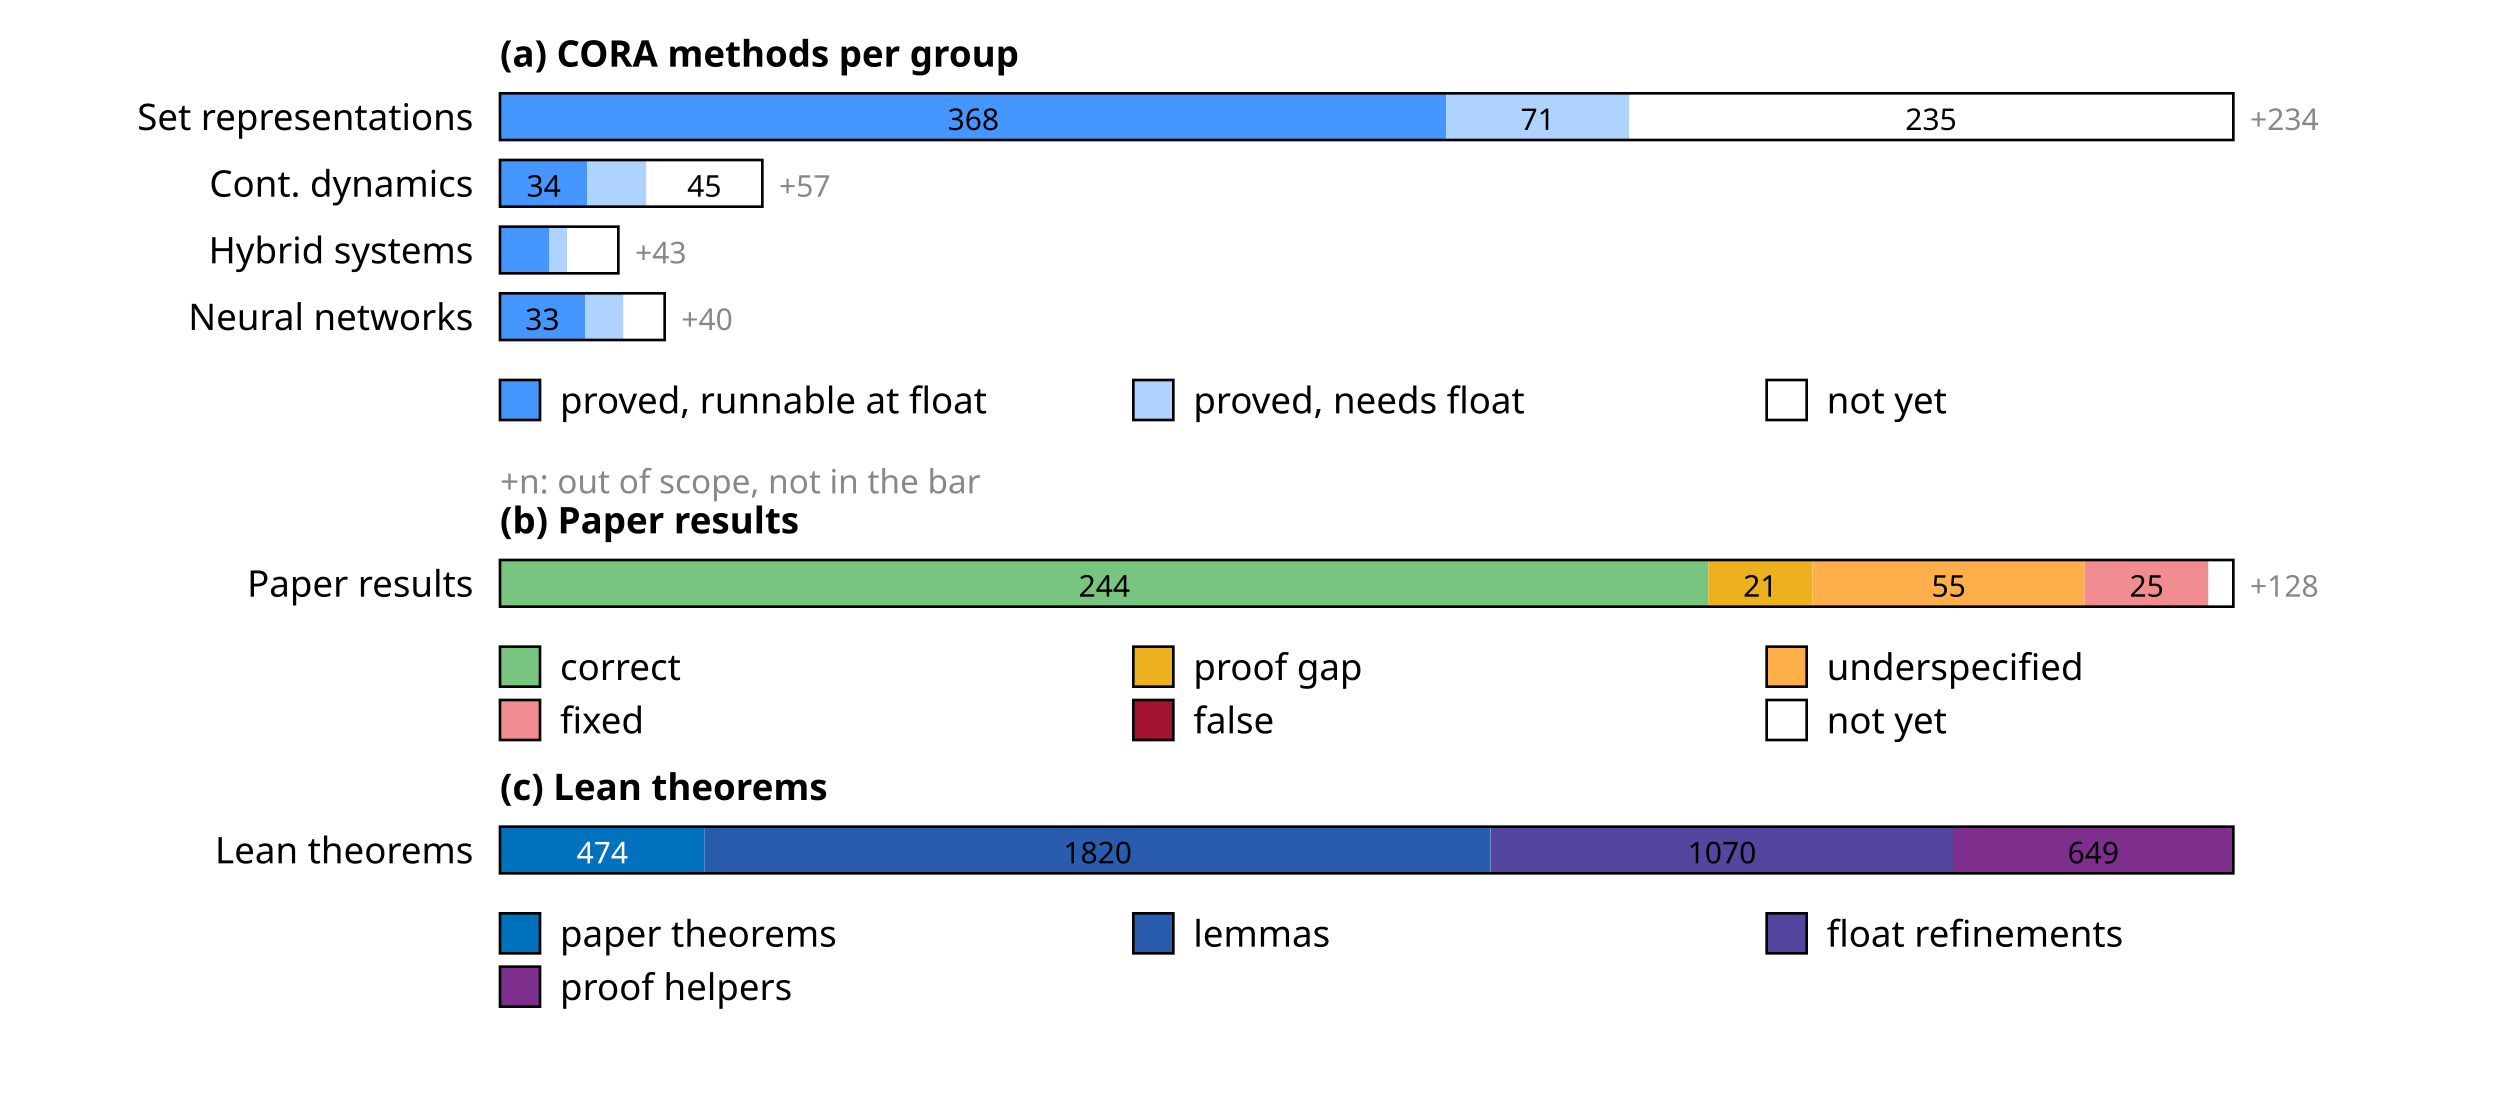
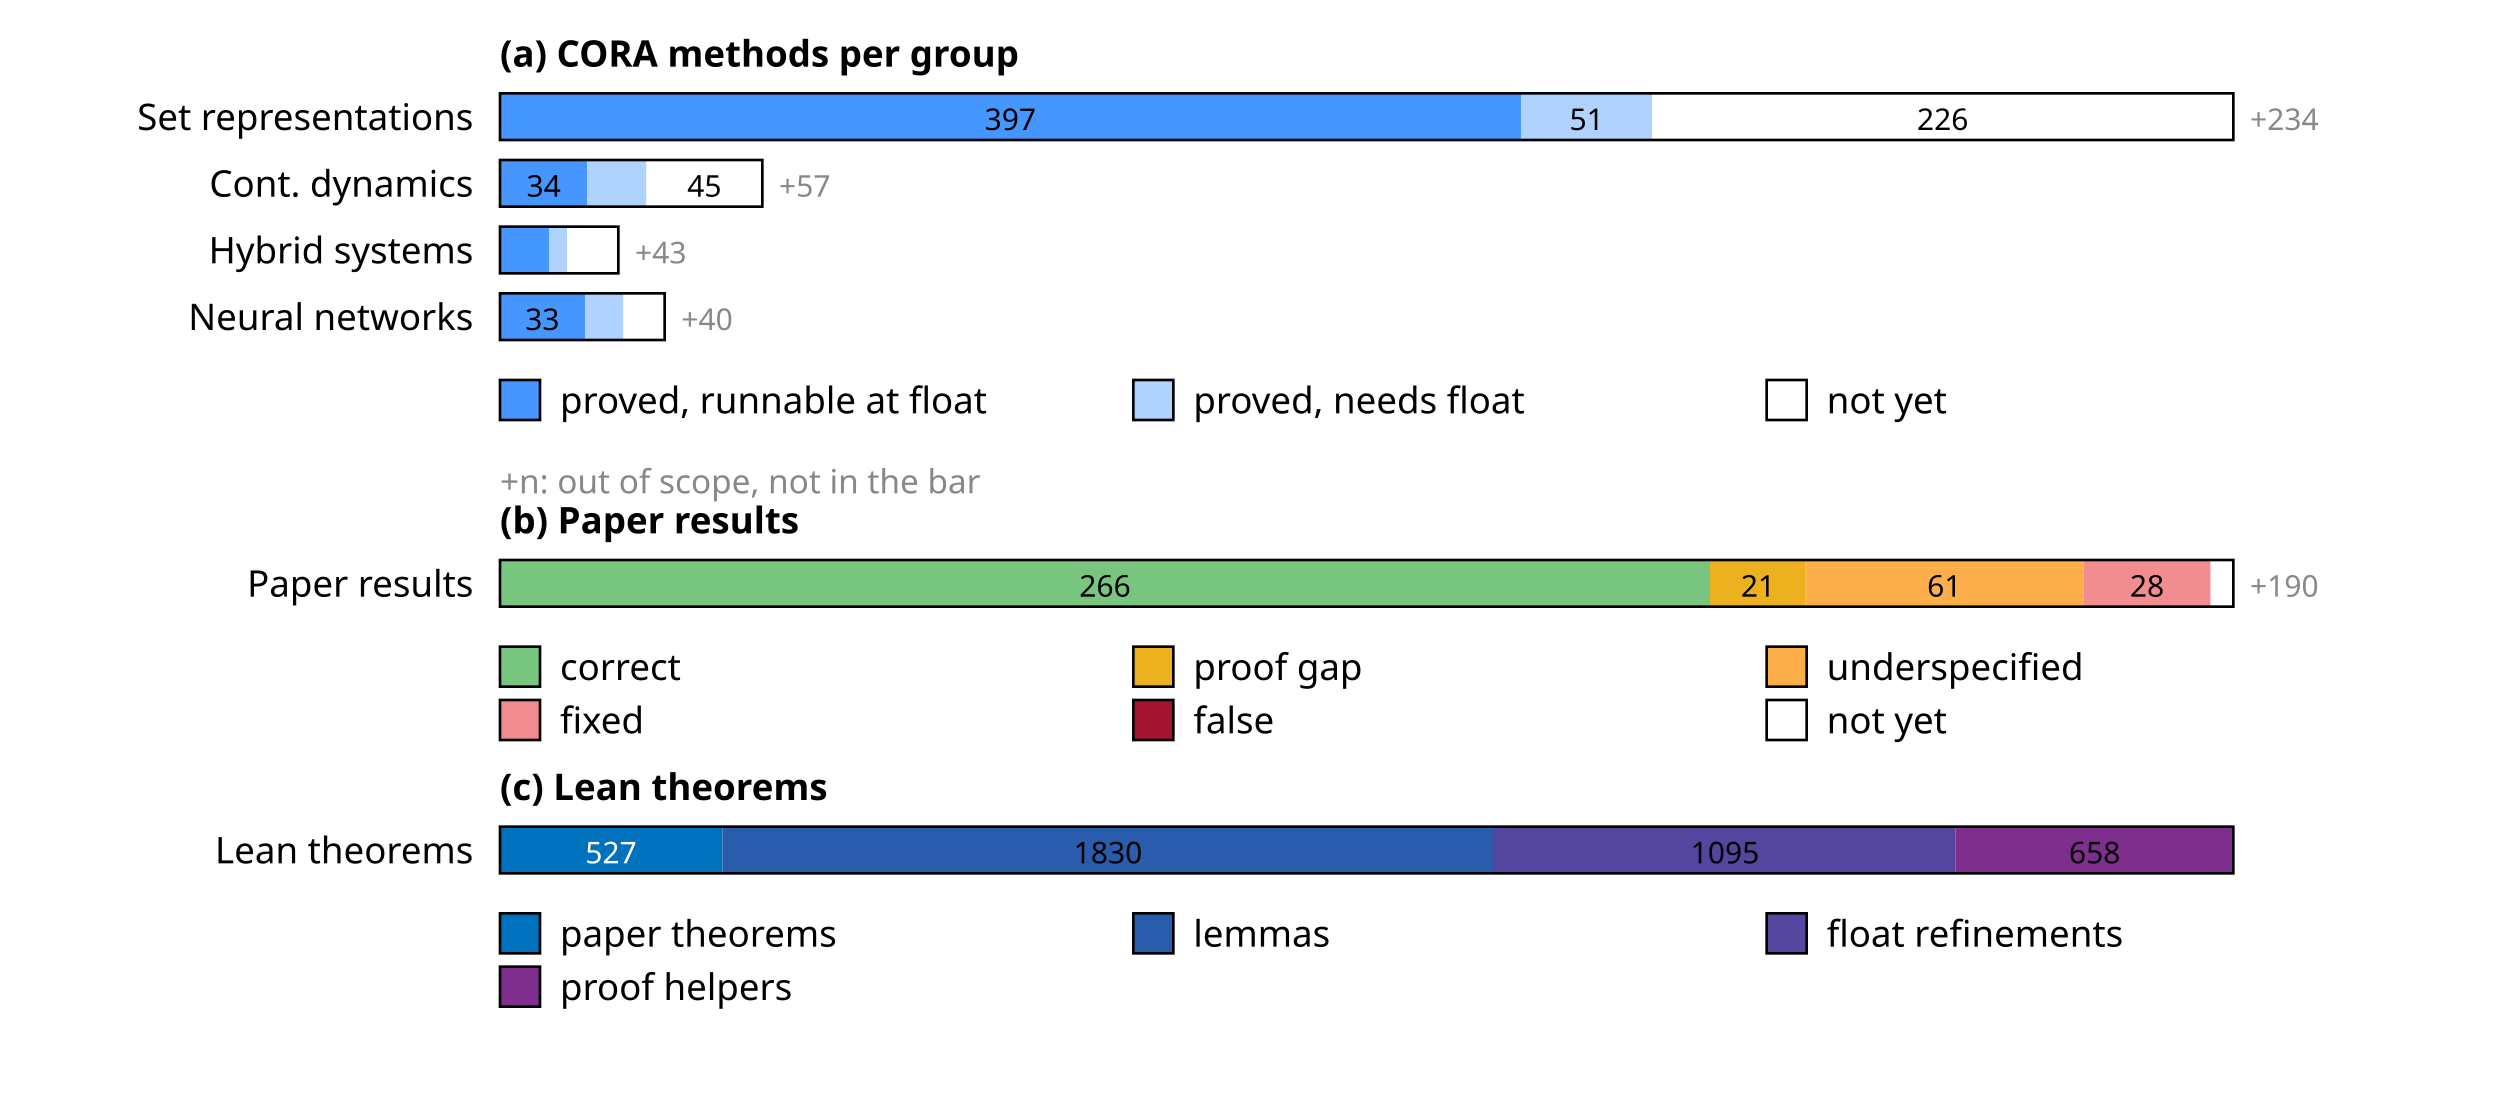
<svg xmlns="http://www.w3.org/2000/svg" width="750" height="330" font-family="sans-serif" font-size="11">
  <rect width="100%" height="100%" fill="white" />
  <text x="150" y="20" font-weight="bold">(a) CORA methods per group</text>
  <text x="142" y="39" text-anchor="end">Set representations</text>
-   <rect x="150.0" y="28" width="283.9" height="14" fill="rgb(69,150,255)" />
-   <text x="292.0" y="39" text-anchor="middle" font-size="9" fill="#000">368</text>
-   <rect x="433.9" y="28" width="54.8" height="14" fill="rgb(176,210,255)" />
-   <text x="461.3" y="39" text-anchor="middle" font-size="9" fill="#000">71</text>
-   <rect x="488.7" y="28" width="181.3" height="14" fill="rgb(255,255,255)" />
-   <text x="579.3" y="39" text-anchor="middle" font-size="9" fill="#000">235</text>
+   <rect x="150.0" y="28" width="306.3" height="14" fill="rgb(69,150,255)" />
+   <text x="303.1" y="39" text-anchor="middle" font-size="9" fill="#000">397</text>
+   <rect x="456.3" y="28" width="39.3" height="14" fill="rgb(176,210,255)" />
+   <text x="476.0" y="39" text-anchor="middle" font-size="9" fill="#000">51</text>
+   <rect x="495.6" y="28" width="174.4" height="14" fill="rgb(255,255,255)" />
+   <text x="582.8" y="39" text-anchor="middle" font-size="9" fill="#000">226</text>
  <rect x="150" y="28" width="520.0" height="14" fill="none" stroke="#000" stroke-width="0.8" />
  <text x="675.0" y="39" font-size="9" fill="#888">+234</text>
  <text x="142" y="59" text-anchor="end">Cont. dynamics</text>
  <rect x="150.0" y="48" width="26.2" height="14" fill="rgb(69,150,255)" />
  <text x="163.1" y="59" text-anchor="middle" font-size="9" fill="#000">34</text>
  <rect x="176.2" y="48" width="17.7" height="14" fill="rgb(176,210,255)" />
  <rect x="194.0" y="48" width="34.7" height="14" fill="rgb(255,255,255)" />
  <text x="211.3" y="59" text-anchor="middle" font-size="9" fill="#000">45</text>
  <rect x="150" y="48" width="78.7" height="14" fill="none" stroke="#000" stroke-width="0.8" />
  <text x="233.7" y="59" font-size="9" fill="#888">+57</text>
  <text x="142" y="79" text-anchor="end">Hybrid systems</text>
  <rect x="150.0" y="68" width="14.7" height="14" fill="rgb(69,150,255)" />
  <rect x="164.7" y="68" width="5.4" height="14" fill="rgb(176,210,255)" />
  <rect x="170.1" y="68" width="15.4" height="14" fill="rgb(255,255,255)" />
  <rect x="150" y="68" width="35.5" height="14" fill="none" stroke="#000" stroke-width="0.8" />
  <text x="190.5" y="79" font-size="9" fill="#888">+43</text>
  <text x="142" y="99" text-anchor="end">Neural networks</text>
  <rect x="150.0" y="88" width="25.5" height="14" fill="rgb(69,150,255)" />
  <text x="162.7" y="99" text-anchor="middle" font-size="9" fill="#000">33</text>
  <rect x="175.5" y="88" width="11.6" height="14" fill="rgb(176,210,255)" />
  <rect x="187.0" y="88" width="12.3" height="14" fill="rgb(255,255,255)" />
  <rect x="150" y="88" width="49.4" height="14" fill="none" stroke="#000" stroke-width="0.8" />
  <text x="204.4" y="99" font-size="9" fill="#888">+40</text>
  <rect x="150" y="114" width="12" height="12" fill="rgb(69,150,255)" stroke="#000" stroke-width="0.8" />
  <text x="168" y="124">proved, runnable at float</text>
  <rect x="340" y="114" width="12" height="12" fill="rgb(176,210,255)" stroke="#000" stroke-width="0.8" />
  <text x="358" y="124">proved, needs float</text>
  <rect x="530" y="114" width="12" height="12" fill="rgb(255,255,255)" stroke="#000" stroke-width="0.8" />
  <text x="548" y="124">not yet</text>
  <text x="150" y="148" font-size="10" fill="#888">+n: out of scope, not in the bar</text>
  <text x="150" y="160" font-weight="bold">(b) Paper results</text>
  <text x="142" y="179" text-anchor="end">Paper results</text>
-   <rect x="150.0" y="168" width="362.5" height="14" fill="rgb(120,197,127)" />
-   <text x="331.3" y="179" text-anchor="middle" font-size="9" fill="#000">244</text>
-   <rect x="512.5" y="168" width="31.2" height="14" fill="rgb(237,177,32)" />
-   <text x="528.1" y="179" text-anchor="middle" font-size="9" fill="#000">21</text>
-   <rect x="543.7" y="168" width="81.7" height="14" fill="rgb(255,174,76)" />
-   <text x="584.6" y="179" text-anchor="middle" font-size="9" fill="#000">55</text>
-   <rect x="625.4" y="168" width="37.1" height="14" fill="rgb(241,141,145)" />
-   <text x="644.0" y="179" text-anchor="middle" font-size="9" fill="#000">25</text>
-   <rect x="662.6" y="168" width="7.4" height="14" fill="rgb(255,255,255)" />
+   <rect x="150.0" y="168" width="363.0" height="14" fill="rgb(120,197,127)" />
+   <text x="331.5" y="179" text-anchor="middle" font-size="9" fill="#000">266</text>
+   <rect x="513.0" y="168" width="28.7" height="14" fill="rgb(237,177,32)" />
+   <text x="527.4" y="179" text-anchor="middle" font-size="9" fill="#000">21</text>
+   <rect x="541.7" y="168" width="83.3" height="14" fill="rgb(255,174,76)" />
+   <text x="583.3" y="179" text-anchor="middle" font-size="9" fill="#000">61</text>
+   <rect x="625.0" y="168" width="38.2" height="14" fill="rgb(241,141,145)" />
+   <text x="644.1" y="179" text-anchor="middle" font-size="9" fill="#000">28</text>
+   <rect x="663.2" y="168" width="6.8" height="14" fill="rgb(255,255,255)" />
  <rect x="150" y="168" width="520.0" height="14" fill="none" stroke="#000" stroke-width="0.8" />
-   <text x="675.0" y="179" font-size="9" fill="#888">+128</text>
+   <text x="675.0" y="179" font-size="9" fill="#888">+190</text>
  <rect x="150" y="194" width="12" height="12" fill="rgb(120,197,127)" stroke="#000" stroke-width="0.8" />
  <text x="168" y="204">correct</text>
  <rect x="340" y="194" width="12" height="12" fill="rgb(237,177,32)" stroke="#000" stroke-width="0.8" />
  <text x="358" y="204">proof gap</text>
  <rect x="530" y="194" width="12" height="12" fill="rgb(255,174,76)" stroke="#000" stroke-width="0.8" />
  <text x="548" y="204">underspecified</text>
  <rect x="150" y="210" width="12" height="12" fill="rgb(241,141,145)" stroke="#000" stroke-width="0.8" />
  <text x="168" y="220">fixed</text>
  <rect x="340" y="210" width="12" height="12" fill="rgb(162,20,47)" stroke="#000" stroke-width="0.8" />
  <text x="358" y="220">false</text>
  <rect x="530" y="210" width="12" height="12" fill="rgb(255,255,255)" stroke="#000" stroke-width="0.8" />
  <text x="548" y="220">not yet</text>
  <text x="150" y="240" font-weight="bold">(c) Lean theorems</text>
  <text x="142" y="259" text-anchor="end">Lean theorems</text>
-   <rect x="150.0" y="248" width="61.4" height="14" fill="rgb(0,114,189)" />
-   <text x="180.7" y="259" text-anchor="middle" font-size="9" fill="#fff">474</text>
-   <rect x="211.4" y="248" width="235.8" height="14" fill="rgb(42,92,173)" />
-   <text x="329.3" y="259" text-anchor="middle" font-size="9" fill="#000">1820</text>
-   <rect x="447.3" y="248" width="138.6" height="14" fill="rgb(84,69,158)" />
-   <text x="516.6" y="259" text-anchor="middle" font-size="9" fill="#000">1070</text>
-   <rect x="585.9" y="248" width="84.1" height="14" fill="rgb(126,47,142)" />
-   <text x="628.0" y="259" text-anchor="middle" font-size="9" fill="#000">649</text>
+   <rect x="150.0" y="248" width="66.7" height="14" fill="rgb(0,114,189)" />
+   <text x="183.3" y="259" text-anchor="middle" font-size="9" fill="#fff">527</text>
+   <rect x="216.7" y="248" width="231.5" height="14" fill="rgb(42,92,173)" />
+   <text x="332.4" y="259" text-anchor="middle" font-size="9" fill="#000">1830</text>
+   <rect x="448.2" y="248" width="138.5" height="14" fill="rgb(84,69,158)" />
+   <text x="517.5" y="259" text-anchor="middle" font-size="9" fill="#000">1095</text>
+   <rect x="586.7" y="248" width="83.3" height="14" fill="rgb(126,47,142)" />
+   <text x="628.4" y="259" text-anchor="middle" font-size="9" fill="#000">658</text>
  <rect x="150" y="248" width="520.0" height="14" fill="none" stroke="#000" stroke-width="0.8" />
  <rect x="150" y="274" width="12" height="12" fill="rgb(0,114,189)" stroke="#000" stroke-width="0.8" />
  <text x="168" y="284">paper theorems</text>
  <rect x="340" y="274" width="12" height="12" fill="rgb(42,92,173)" stroke="#000" stroke-width="0.8" />
  <text x="358" y="284">lemmas</text>
  <rect x="530" y="274" width="12" height="12" fill="rgb(84,69,158)" stroke="#000" stroke-width="0.8" />
  <text x="548" y="284">float refinements</text>
  <rect x="150" y="290" width="12" height="12" fill="rgb(126,47,142)" stroke="#000" stroke-width="0.8" />
  <text x="168" y="300">proof helpers</text>
</svg>
